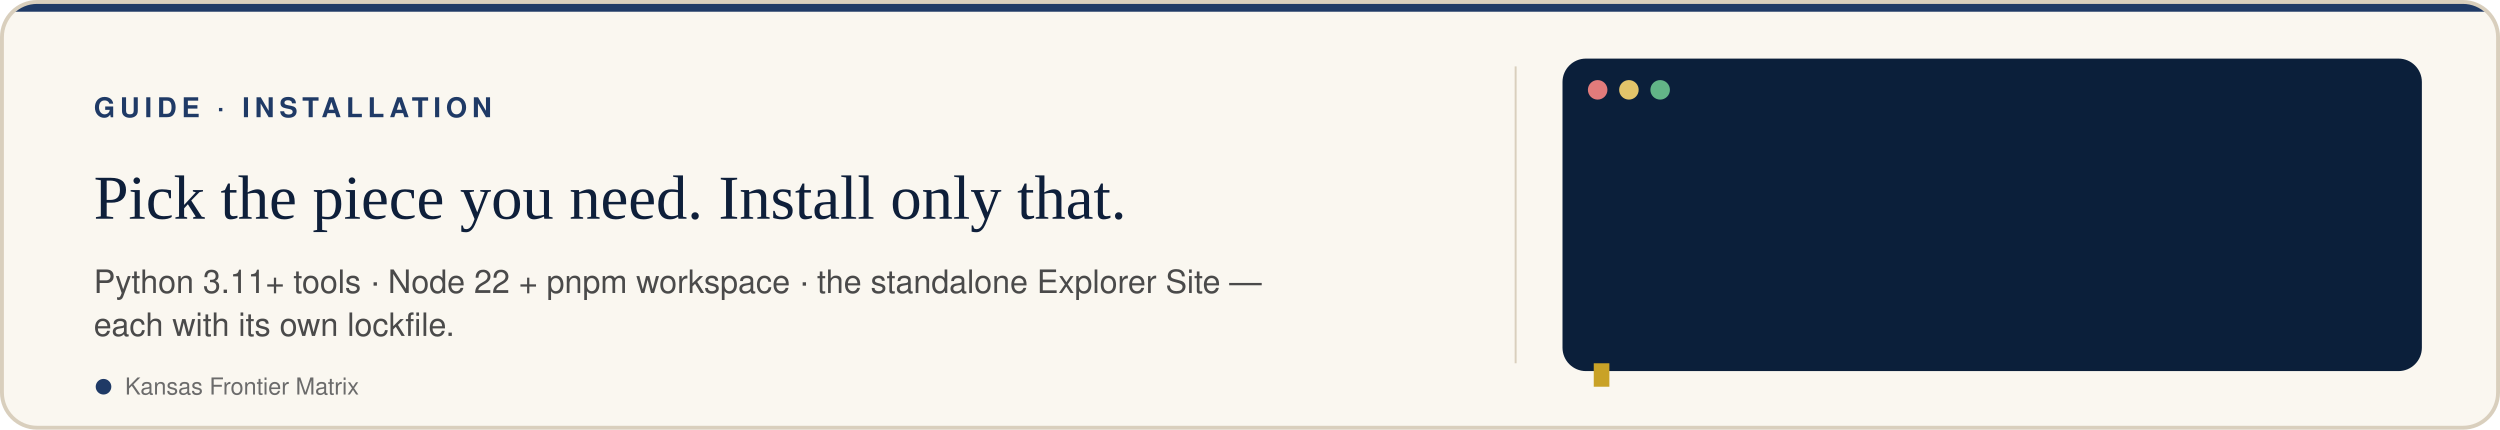
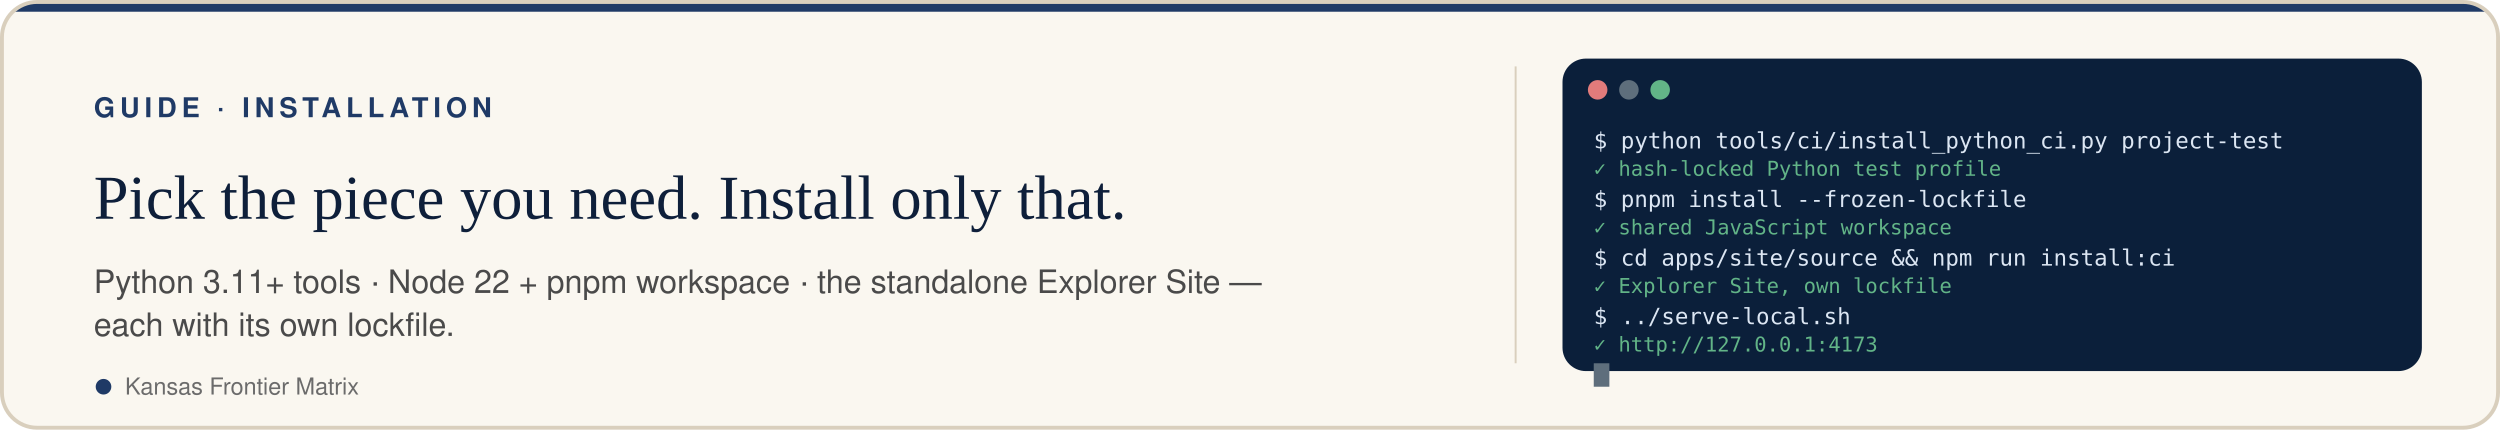
<svg xmlns="http://www.w3.org/2000/svg" viewBox="0 0 1280 220" width="1280" height="220" role="img" aria-labelledby="t d">
  <defs>
    <clipPath id="frame">
      <rect x="1" y="1" width="1278" height="218" rx="18" />
    </clipPath>
    <style>
      .serif{font-family:Georgia,'Times New Roman',serif}
      .sans{font-family:-apple-system,'Segoe UI',Helvetica,Arial,sans-serif}
      .mono{font-family:ui-monospace,SFMono-Regular,Menlo,Consolas,monospace}
      .lbl{font-family:-apple-system,'Segoe UI',Helvetica,Arial,sans-serif;font-size:14px;letter-spacing:2.5px;font-weight:700}
-       .ln{animation:ln 7s steps(1) infinite;opacity:0}@keyframes ln{0%{opacity:0}2%,92%{opacity:1}100%{opacity:0}}
-       .cur{animation:cur 1s steps(1) infinite}@keyframes cur{50%{opacity:0}}
+       .ln{opacity:1}@keyframes ln{0%{opacity:0}2%,92%{opacity:1}100%{opacity:0}}
+       .cur{animation:cur 1s steps(1) 1 both}@keyframes cur{50%{opacity:0}}
      @media (prefers-reduced-motion: reduce){.ln,.cur{animation:none!important}.ln{opacity:1}}
    </style>
  </defs>
  <g clip-path="url(#frame)">
    <rect width="1280" height="220" fill="#FAF7F0" />
    <rect width="1280" height="6" fill="#1F3A66" />
    <text x="48" y="60" class="lbl" fill="#1F3A66">GUIDE · INSTALLATION</text>
    <text x="48" y="112" class="serif" font-size="32" fill="#0E1F3A">Pick the piece you need. Install only that.</text>
    <text x="48" y="150" class="sans" font-size="16.5" fill="#4A4A4A">Python 3.11+ tools · Node 22 + pnpm workspace · the standalone Explorer Site —</text>
    <text x="48" y="172" class="sans" font-size="16.5" fill="#4A4A4A">each with its own lockfile.</text>
    <g transform="translate(48,202)" class="sans" font-size="12" fill="#6B6B6B">
      <circle cx="5" cy="-4" r="4" fill="#1F3A66" />
      <text x="16" y="0">Kansas Frontier Matrix</text>
    </g>
    <line x1="776" y1="34" x2="776" y2="186" stroke="#D9CFBD" />
    <rect x="800" y="30" width="440" height="160" rx="12" fill="#0B1F3A" />
    <circle cx="818" cy="46" r="5" fill="#E27B7B" />
-     <circle cx="834" cy="46" r="5" fill="#E3C46A" />
+     <circle cx="834" cy="46" r="5" fill="#5E6E7C" />
    <circle cx="850" cy="46" r="5" fill="#62B487" />
    <defs>
      <clipPath id="tc">
        <rect x="814" y="58" width="420" height="128" />
      </clipPath>
    </defs>
    <g clip-path="url(#tc)">
-       <g class="ln" style="animation-delay:0.0s">
+       <g class="ln" style="animation-delay:0s">
        <text x="816" y="76" class="mono" font-size="11.5" fill="#DCE6F3">$ python tools/ci/install_python_ci.py project-test</text>
        <text x="816" y="90" class="mono" font-size="10.5" fill="#62B487">✓ hash-locked Python test profile</text>
      </g>
-       <g class="ln" style="animation-delay:1.1s">
+       <g class="ln" style="animation-delay:0s">
        <text x="816" y="106" class="mono" font-size="11.5" fill="#DCE6F3">$ pnpm install --frozen-lockfile</text>
        <text x="816" y="120" class="mono" font-size="10.5" fill="#62B487">✓ shared JavaScript workspace</text>
      </g>
-       <g class="ln" style="animation-delay:2.2s">
+       <g class="ln" style="animation-delay:0s">
        <text x="816" y="136" class="mono" font-size="11.5" fill="#DCE6F3">$ cd apps/site/source &amp;&amp; npm run install:ci</text>
        <text x="816" y="150" class="mono" font-size="10.5" fill="#62B487">✓ Explorer Site, own lockfile</text>
      </g>
-       <g class="ln" style="animation-delay:3.3s">
+       <g class="ln" style="animation-delay:0s">
        <text x="816" y="166" class="mono" font-size="11.5" fill="#DCE6F3">$ ../serve-local.sh</text>
        <text x="816" y="180" class="mono" font-size="10.5" fill="#62B487">✓ http://127.0.0.1:4173</text>
      </g>
    </g>
-     <rect class="cur" x="816" y="186" width="8" height="12" fill="#C9A227" />
+     <rect class="cur" x="816" y="186" width="8" height="12" fill="#5E6E7C" />
  </g>
  <rect x="1" y="1" width="1278" height="218" rx="18" fill="none" stroke="#D9CFBD" stroke-width="2" />
</svg>
